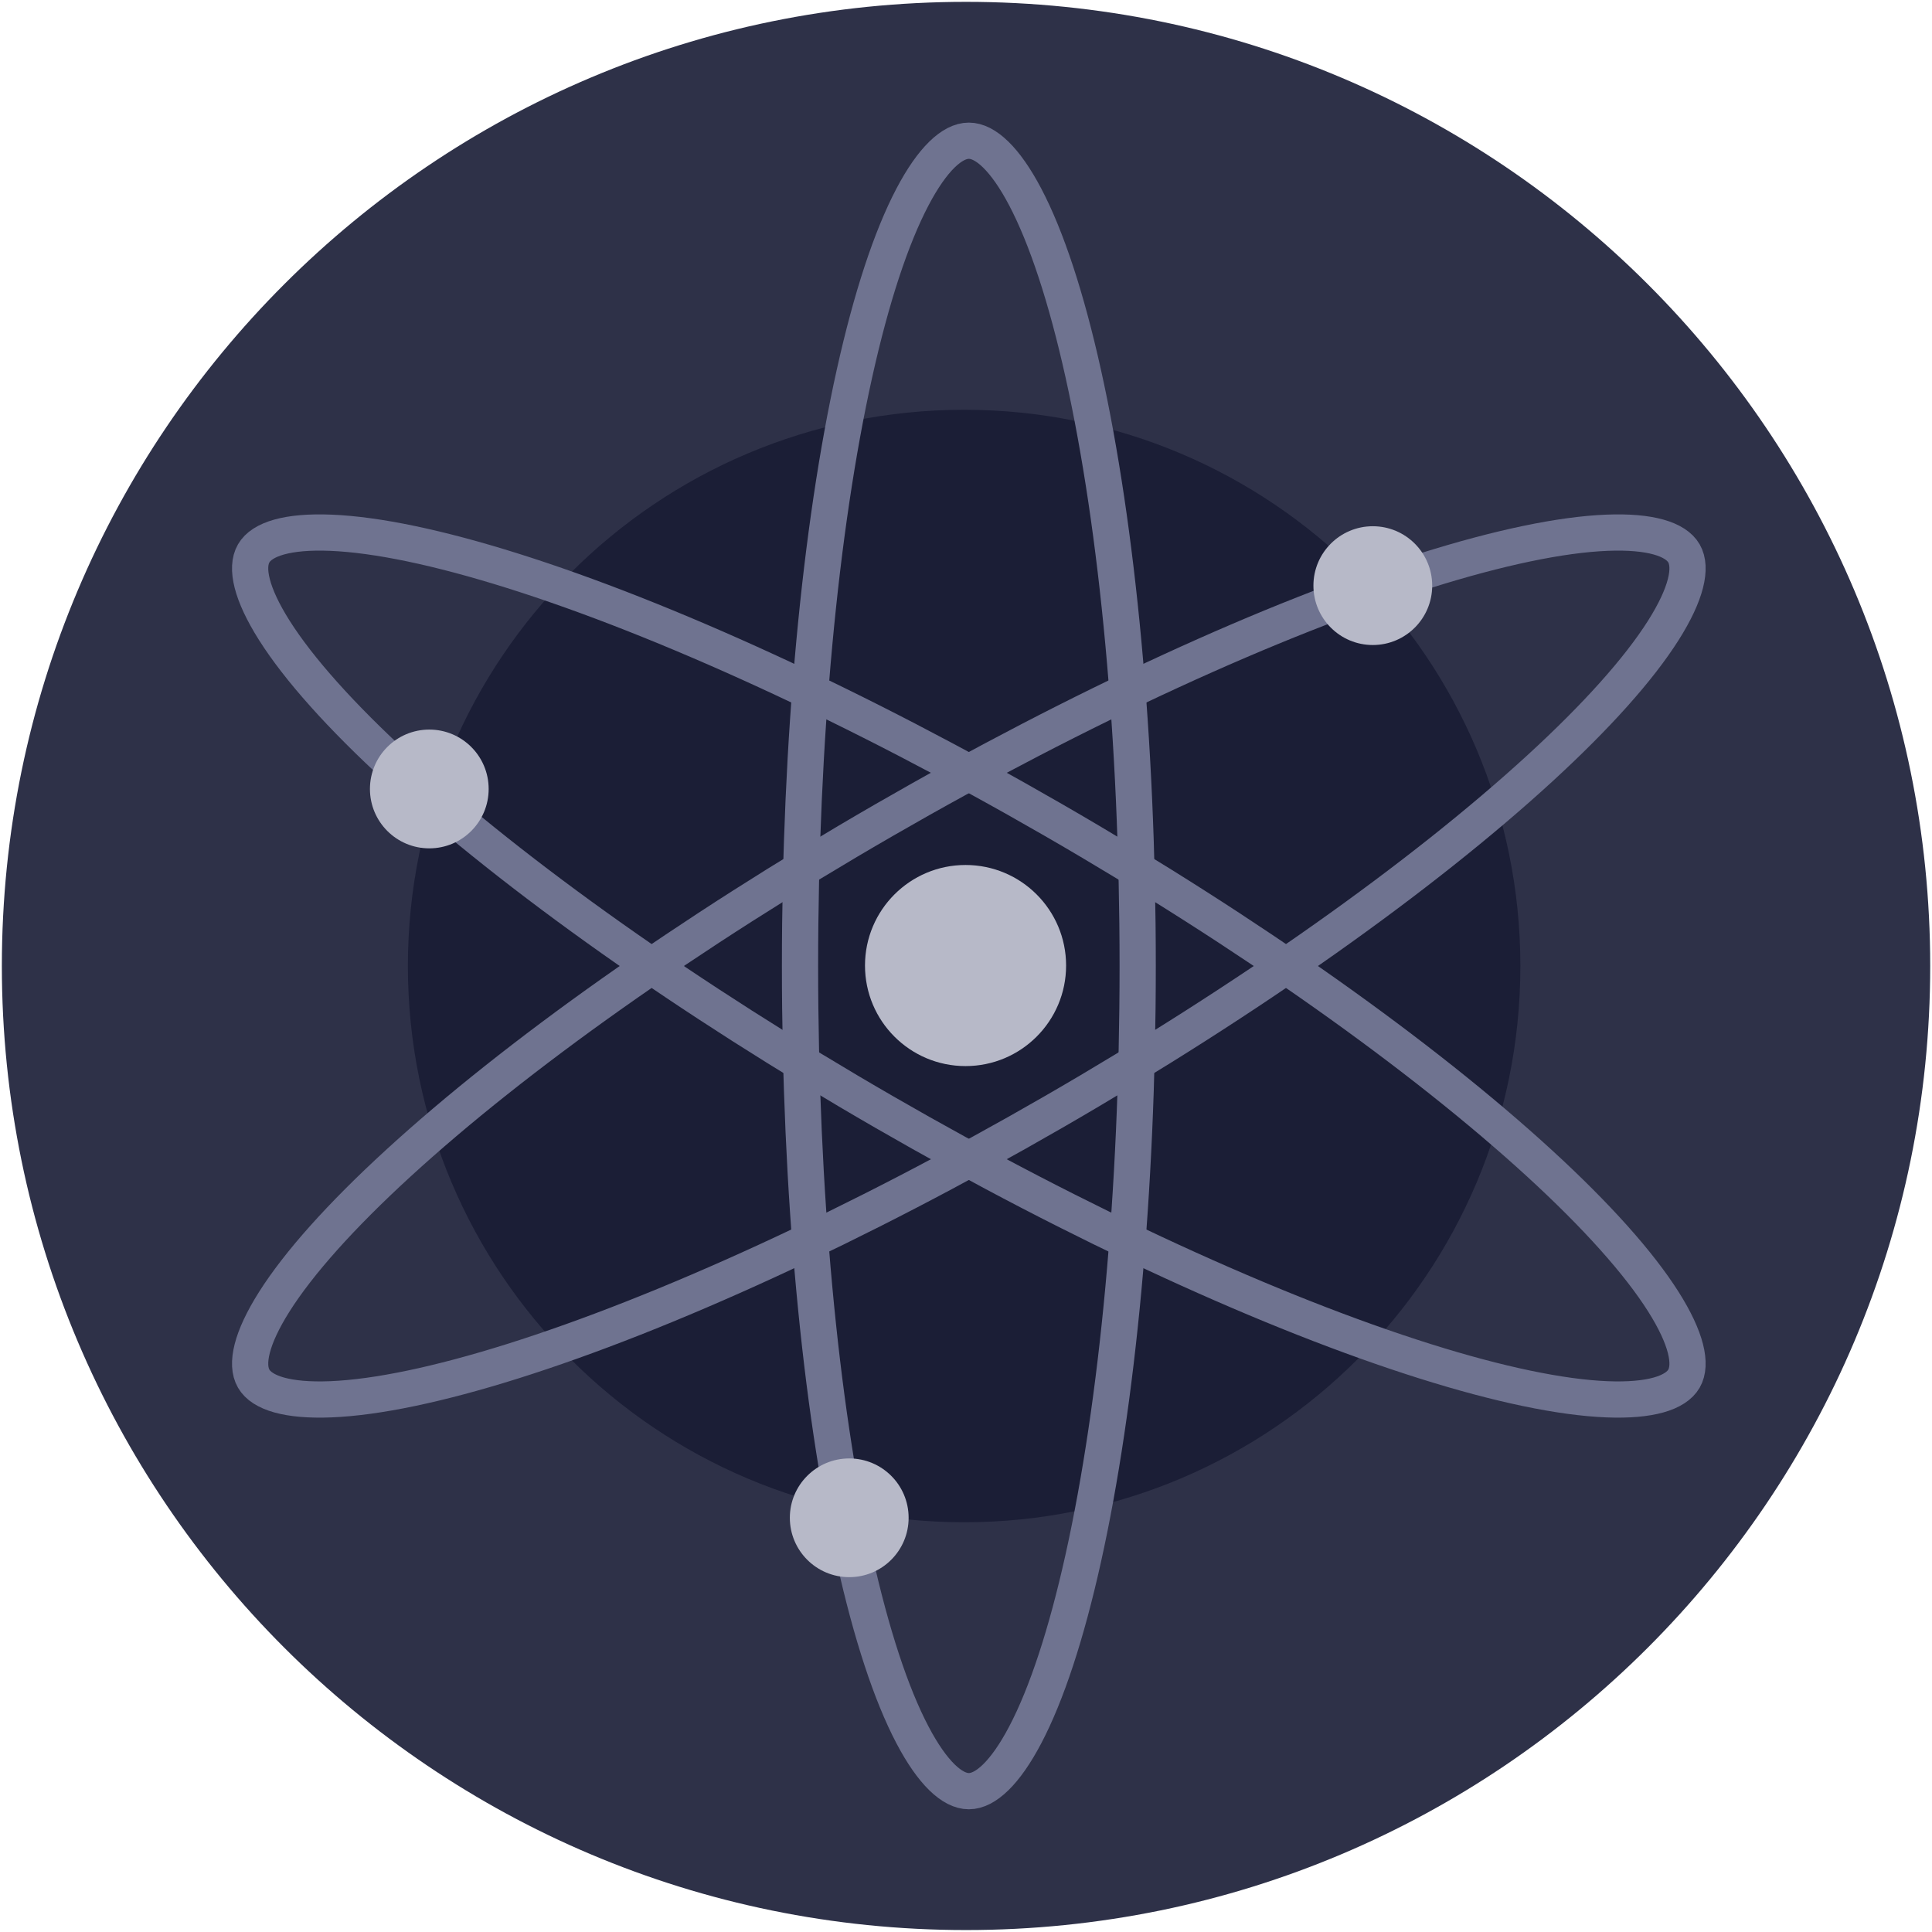
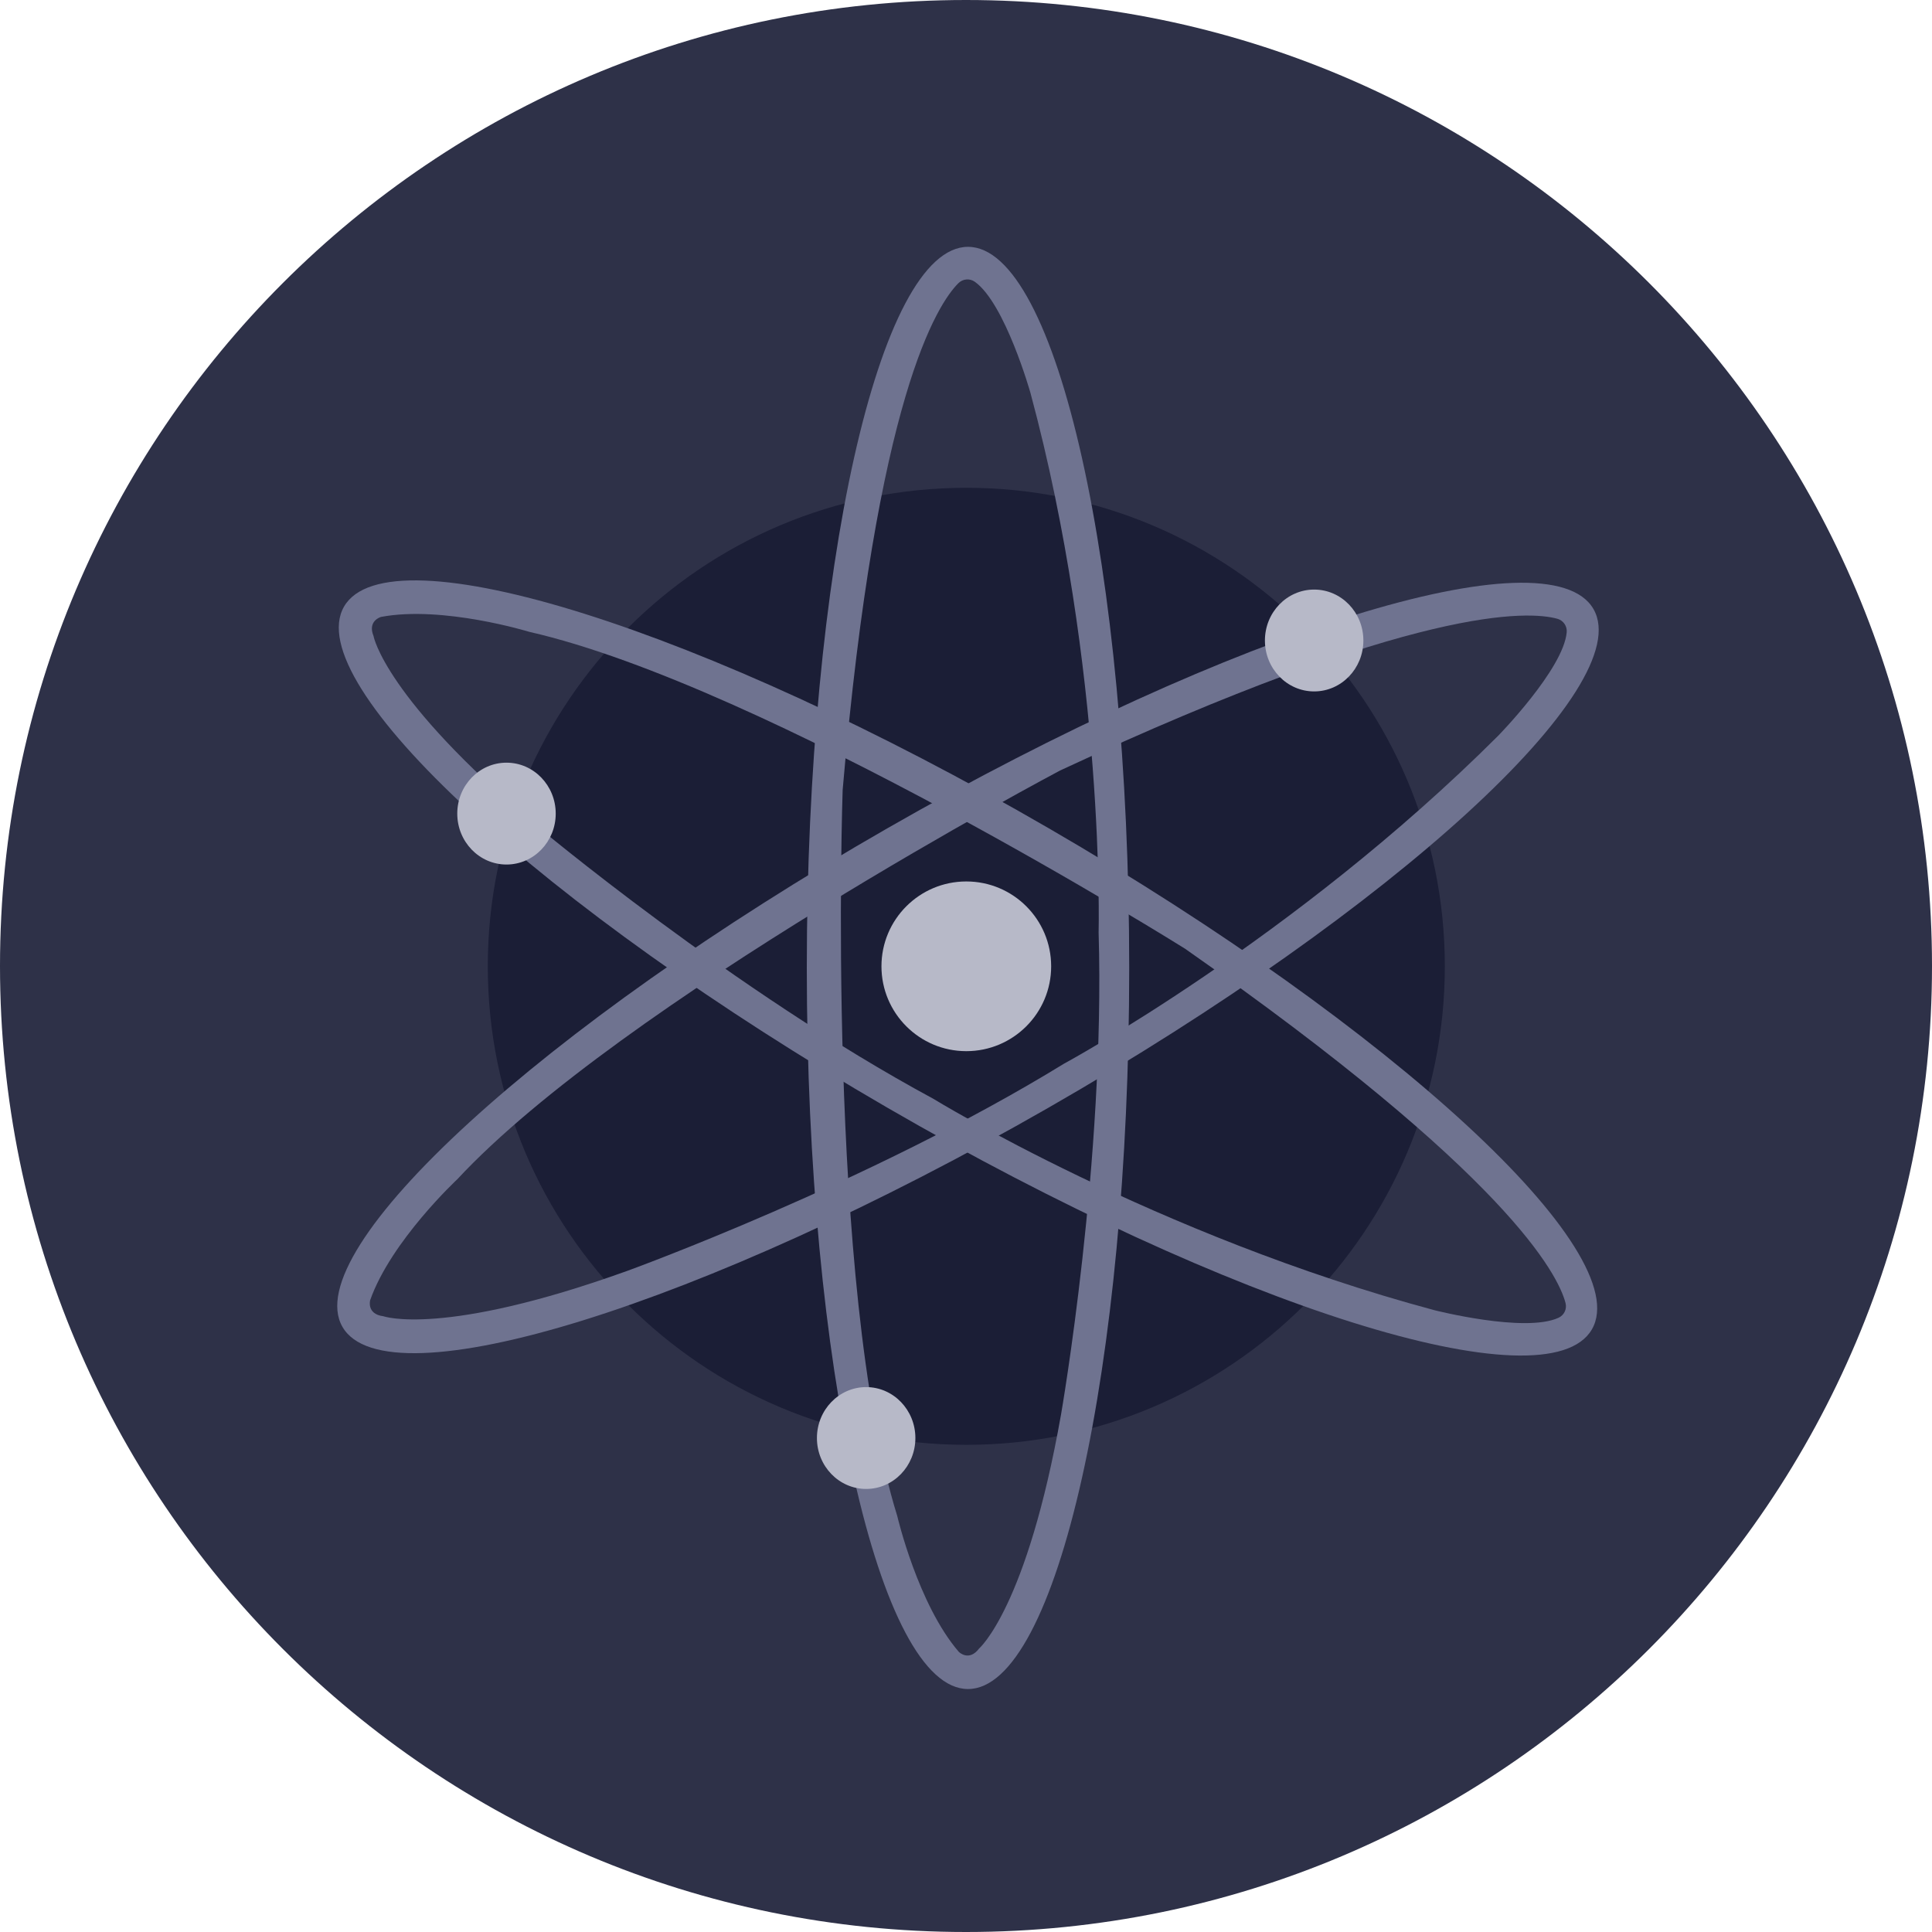
- <svg xmlns="http://www.w3.org/2000/svg" width="800" height="800" fill="none" viewBox="0 0 800 800">
-   <path fill="#2E3148" fill-rule="evenodd" d="M400.012 0.768C620.509 0.768 799.257 179.501 799.257 399.98C799.257 620.458 620.509 799.192 400.012 799.192C179.516 799.192 0.768 620.458 0.768 399.98C0.768 179.501 179.516 0.768 400.012 0.768Z" clip-rule="evenodd" />
-   <path fill="#1B1E36" fill-rule="evenodd" d="M399.226 169.68C526.431 169.68 629.552 272.801 629.552 400.007C629.552 527.212 526.431 630.333 399.226 630.333C272.02 630.333 168.899 527.212 168.899 400.007C168.899 272.801 272.02 169.68 399.226 169.68Z" clip-rule="evenodd" />
-   <path fill-rule="evenodd" stroke="#6F7390" stroke-width="15" d="M401.181 58.267C394.32 58.267 386.121 65.811 377.843 81.557C368.982 98.411 360.796 123.281 353.849 154.523C339.501 219.047 331.271 306.552 331.271 399.977C331.271 493.402 339.501 580.908 353.849 645.431C360.796 676.673 368.982 701.543 377.843 718.397C386.121 734.143 394.32 741.688 401.181 741.688C408.042 741.688 416.241 734.143 424.519 718.397C433.38 701.543 441.566 676.673 448.513 645.431C462.862 580.908 471.092 493.402 471.092 399.977C471.092 306.552 462.862 219.047 448.513 154.523C441.566 123.281 433.38 98.411 424.519 81.557C416.241 65.811 408.042 58.267 401.181 58.267Z" clip-rule="evenodd" />
-   <path fill-rule="evenodd" stroke="#6F7390" stroke-width="15" d="M697.298 229.144C693.869 223.208 683.229 219.884 665.444 220.592C646.407 221.351 620.761 226.702 590.213 236.311C527.123 256.157 447.177 292.789 366.216 339.504C285.255 386.219 213.538 437.098 164.797 481.78C141.196 503.415 123.737 522.936 113.562 539.033C104.057 554.069 101.618 564.935 105.046 570.868C108.475 576.804 119.115 580.129 136.9 579.42C155.937 578.662 181.583 573.311 212.131 563.701C275.221 543.856 355.167 507.224 436.129 460.508C517.09 413.793 588.806 362.915 637.547 318.233C661.148 296.598 678.607 277.077 688.783 260.98C698.287 245.944 700.726 235.078 697.298 229.144V229.144ZM697.298 229.144C697.298 229.144 697.298 229.144 697.298 229.144L697.298 229.144C697.298 229.144 697.298 229.144 697.298 229.144V229.144Z" clip-rule="evenodd" />
-   <path fill-rule="evenodd" stroke="#6F7390" stroke-width="15" d="M697.298 570.868L697.298 570.868C700.726 564.935 698.288 554.069 688.783 539.033C678.607 522.936 661.148 503.415 637.548 481.78C588.806 437.098 517.09 386.219 436.129 339.504C355.167 292.789 275.221 256.157 212.131 236.311C181.583 226.702 155.937 221.351 136.9 220.592C119.115 219.884 108.475 223.208 105.046 229.144C101.618 235.078 104.057 245.944 113.562 260.98C123.737 277.077 141.196 296.598 164.797 318.233C213.538 362.915 285.255 413.793 366.216 460.508C447.177 507.224 527.123 543.856 590.213 563.701C620.761 573.311 646.407 578.662 665.444 579.42C683.229 580.129 693.869 576.804 697.298 570.868Z" clip-rule="evenodd" />
-   <path fill="#B7B9C8" fill-rule="evenodd" d="M177.765 302.102C191.34 302.102 202.345 313.112 202.345 326.694C202.345 340.276 191.34 351.286 177.765 351.286C164.189 351.286 153.185 340.276 153.185 326.694C153.185 313.112 164.189 302.102 177.765 302.102Z" clip-rule="evenodd" />
-   <path fill="#B7B9C8" fill-rule="evenodd" d="M568.451 217.905C582.033 217.905 593.043 228.915 593.043 242.497C593.043 256.079 582.033 267.089 568.451 267.089C554.869 267.089 543.859 256.079 543.859 242.497C543.859 228.915 554.869 217.905 568.451 217.905Z" clip-rule="evenodd" />
-   <path fill="#B7B9C8" fill-rule="evenodd" d="M351.649 603.909C365.231 603.909 376.241 614.914 376.241 628.489C376.241 642.064 365.231 653.069 351.649 653.069C338.067 653.069 327.057 642.064 327.057 628.489C327.057 614.914 338.067 603.909 351.649 603.909Z" clip-rule="evenodd" />
-   <path fill="#B7B9C8" fill-rule="evenodd" d="M399.811 358.173C422.806 358.173 441.447 376.814 441.447 399.809C441.447 422.803 422.806 441.444 399.811 441.444C376.817 441.444 358.176 422.803 358.176 399.809C358.176 376.814 376.817 358.173 399.811 358.173Z" clip-rule="evenodd" />
+ <svg xmlns="http://www.w3.org/2000/svg" version="1.1" viewBox="0 0 2500 2500">
+   <circle fill="#2E3148" cx="1250" cy="1250" r="1250" />
+   <circle fill="#1B1E36" cx="1250.4" cy="1250.4" r="619.2" />
+   <path fill="#6F7390" d="M1252.6,319.4c-115.2,0-208.6,417.8-208.6,933.1s93.4,933.1,208.6,933.1s208.6-417.8,208.6-933.1  S1367.8,319.4,1252.6,319.4z M1267,2133.1c-13.2,17.6-26.3,4.4-26.3,4.4c-53-61.5-79.6-175.6-79.6-175.6  c-92.8-298.6-70.7-939.7-70.7-939.7c43.6-509,122.9-629.2,149.9-655.9c5.7-5.6,14.6-6.3,21.1-1.7c39.2,27.8,72,143.8,72,143.8  c97,360.1,88.2,698.2,88.2,698.2c8.8,294.2-48.6,623.6-48.6,623.6C1328.8,2080.3,1267,2133.1,1267,2133.1z" />
+   <path fill="#6F7390" d="M2062,788.2c-57.3-99.9-466.2,27-913.4,283.4S385.8,1617,443.1,1716.9c57.3,99.9,466.2-27,913.4-283.4  S2119.3,888.1,2062,788.2L2062,788.2z M496,1703.2c-22-2.8-17-20.8-17-20.8C506,1605.8,591.7,1526,591.7,1526  c212.9-229.1,780.1-529,780.1-529c463.1-215.5,607-206.4,643.5-196.3c7.7,2.2,12.8,9.6,12,17.6c-4.4,47.8-88.9,134-88.9,134  c-263.9,263.4-561.6,424.1-561.6,424.1c-250.8,154.1-565.1,268.1-565.1,268.1C572.5,1730.6,496.1,1703.2,496,1703.2L496,1703.2  L496,1703.2z" />
+   <path fill="#6F7390" d="M2059.9,1720.2c57.8-99.7-256.9-389.9-702.6-648.3S502.9,685,445.2,784.9s256.9,389.9,702.8,648.3  S2002.2,1820.1,2059.9,1720.2z M483.5,823.4c-8.5-20.2,9.5-25.1,9.5-25.1c79.8-15.1,191.9,19.3,191.9,19.3  c304.9,69.4,848.5,410,848.5,410c418.6,292.9,482.8,421.9,492.4,458.5c2,7.8-1.8,15.8-9.1,19.1c-43.6,20-160.5-9.8-160.5-9.8  c-360.3-96.6-648.5-273.6-648.5-273.6c-258.9-139.6-514.9-354.5-514.9-354.5C498.2,903.5,483.5,823.6,483.5,823.6L483.5,823.4z" />
+   <circle fill="#B7B9C8" cx="1250.4" cy="1250.4" r="109.8" />
+   <ellipse fill="#B7B9C8" cx="1700.5" cy="828.8" rx="63.7" ry="65.9" />
+   <ellipse fill="#B7B9C8" cx="655.4" cy="1052.8" rx="63.7" ry="65.9" />
+   <ellipse fill="#B7B9C8" cx="1120.8" cy="1860.8" rx="63.7" ry="65.9" />
</svg>
